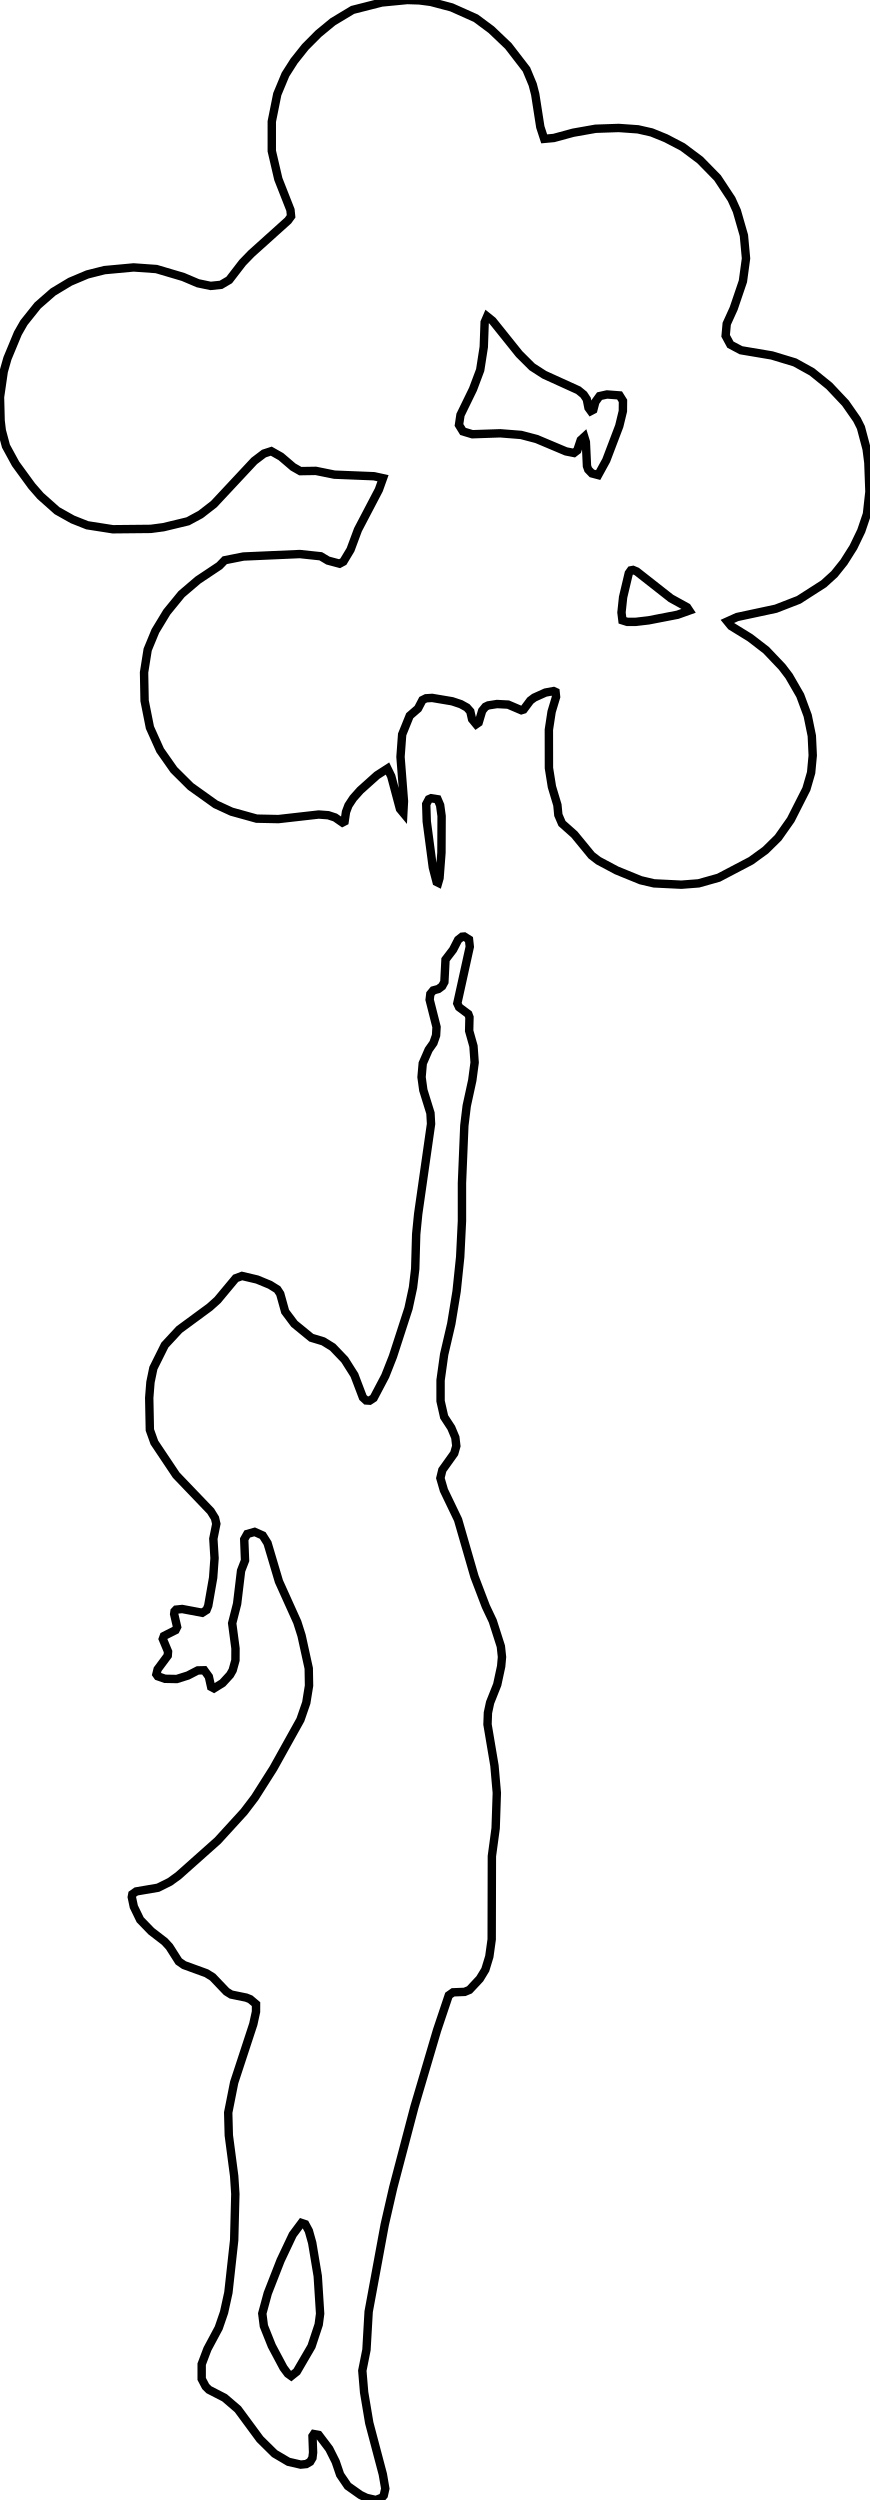
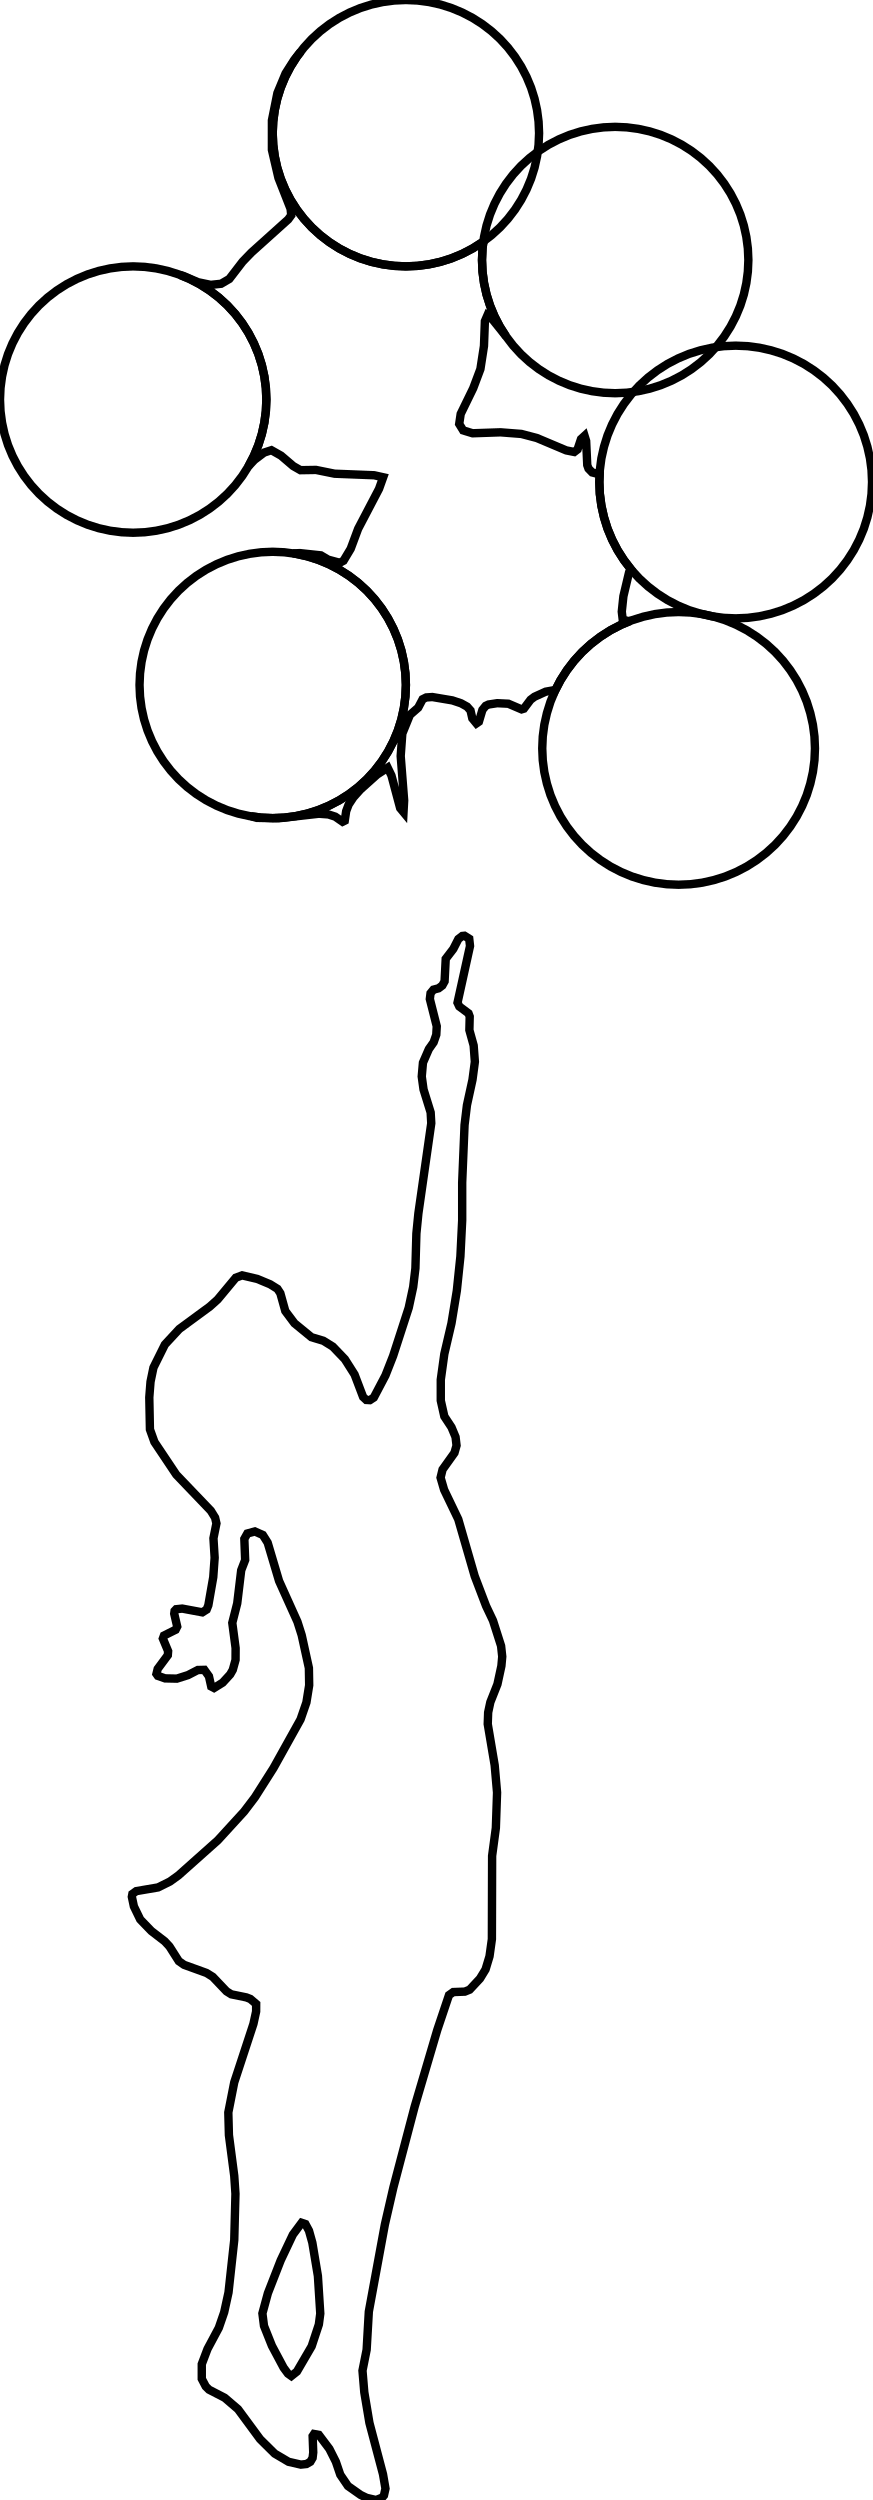
- <svg xmlns="http://www.w3.org/2000/svg" width="27.431mm" height="78.875mm" viewBox="0 0 103.677 298.110">
+ <svg xmlns="http://www.w3.org/2000/svg" width="27.500mm" height="78.838mm" viewBox="0 0 103.937 297.969">
  <g transform="scale(3.779528)" fill="none" stroke="#000000" stroke-width="0.265" fill-rule="evenodd">
-     <path d="M 14.647 29.547 L 14.578 29.553 L 14.455 29.650 L 14.295 29.962 L 14.056 30.275 L 14.020 30.984 L 13.948 31.116 L 13.831 31.203 L 13.669 31.247 L 13.577 31.359 L 13.555 31.541 L 13.773 32.402 L 13.758 32.667 L 13.675 32.906 L 13.525 33.119 L 13.338 33.548 L 13.300 33.984 L 13.356 34.394 L 13.581 35.119 L 13.600 35.459 L 13.194 38.300 L 13.131 38.938 L 13.100 40.034 L 13.030 40.622 L 12.889 41.278 L 12.397 42.797 L 12.155 43.412 L 11.788 44.109 L 11.663 44.191 L 11.550 44.184 L 11.450 44.091 L 11.181 43.383 L 10.875 42.900 L 10.495 42.503 L 10.197 42.319 L 9.822 42.206 L 9.286 41.767 L 8.997 41.381 L 8.841 40.820 L 8.750 40.681 L 8.519 40.537 L 8.113 40.369 L 7.634 40.256 L 7.436 40.330 L 6.864 41.017 L 6.617 41.239 L 5.655 41.947 L 5.200 42.438 L 4.839 43.164 L 4.747 43.609 L 4.708 44.103 L 4.728 45.114 L 4.870 45.511 L 5.559 46.541 L 6.648 47.678 L 6.783 47.897 L 6.825 48.078 L 6.731 48.547 L 6.769 49.161 L 6.725 49.775 L 6.570 50.661 L 6.516 50.797 L 6.380 50.883 L 5.747 50.764 L 5.556 50.784 L 5.506 50.837 L 5.494 50.925 L 5.588 51.331 L 5.538 51.431 L 5.170 51.616 L 5.136 51.709 L 5.302 52.108 L 5.292 52.236 L 4.973 52.666 L 4.934 52.825 L 4.977 52.886 L 5.206 52.966 L 5.577 52.973 L 5.928 52.863 L 6.239 52.702 L 6.444 52.697 L 6.589 52.898 L 6.661 53.222 L 6.750 53.269 L 7.022 53.100 L 7.259 52.841 L 7.341 52.697 L 7.428 52.381 L 7.430 52.009 L 7.325 51.214 L 7.481 50.600 L 7.606 49.556 L 7.731 49.233 L 7.705 48.566 L 7.800 48.397 L 8.034 48.331 L 8.288 48.444 L 8.441 48.686 L 8.800 49.894 L 9.380 51.180 L 9.514 51.602 L 9.741 52.637 L 9.750 53.183 L 9.663 53.723 L 9.478 54.259 L 8.625 55.792 L 8.041 56.713 L 7.698 57.164 L 6.869 58.072 L 5.627 59.178 L 5.359 59.372 L 4.984 59.558 L 4.298 59.675 L 4.175 59.762 L 4.158 59.853 L 4.222 60.156 L 4.422 60.569 L 4.772 60.931 L 5.194 61.256 L 5.344 61.419 L 5.639 61.883 L 5.805 61.998 L 6.511 62.255 L 6.708 62.377 L 7.144 62.834 L 7.294 62.928 L 7.769 63.025 L 7.894 63.075 L 8.078 63.231 L 8.077 63.470 L 7.992 63.861 L 7.388 65.703 L 7.200 66.653 L 7.219 67.369 L 7.388 68.653 L 7.425 69.219 L 7.388 70.678 L 7.206 72.331 L 7.069 72.956 L 6.900 73.447 L 6.544 74.112 L 6.363 74.591 L 6.363 75.055 L 6.488 75.294 L 6.592 75.397 L 7.084 75.650 L 7.505 76.011 L 8.203 76.958 L 8.663 77.412 L 9.100 77.670 L 9.488 77.759 L 9.663 77.741 L 9.786 77.670 L 9.858 77.548 L 9.878 77.375 L 9.859 76.859 L 9.903 76.794 L 10.055 76.822 L 10.388 77.262 L 10.591 77.667 L 10.731 78.078 L 10.973 78.434 L 11.372 78.716 L 11.562 78.808 L 11.859 78.875 L 12.048 78.802 L 12.108 78.730 L 12.156 78.516 L 12.078 78.063 L 11.650 76.444 L 11.488 75.478 L 11.431 74.795 L 11.562 74.137 L 11.631 72.934 L 12.138 70.188 L 12.406 69.019 L 13.075 66.475 L 13.789 64.055 L 14.159 62.953 L 14.294 62.858 L 14.659 62.844 L 14.811 62.781 L 15.138 62.431 L 15.312 62.144 L 15.438 61.730 L 15.513 61.189 L 15.519 58.563 L 15.638 57.681 L 15.675 56.566 L 15.600 55.705 L 15.381 54.405 L 15.394 54.039 L 15.463 53.716 L 15.688 53.150 L 15.812 52.572 L 15.838 52.278 L 15.802 51.942 L 15.547 51.144 L 15.328 50.681 L 14.970 49.742 L 14.452 47.948 L 14.005 47.017 L 13.894 46.634 L 13.956 46.378 L 14.331 45.853 L 14.397 45.622 L 14.366 45.353 L 14.238 45.047 L 14.013 44.703 L 13.900 44.203 L 13.900 43.547 L 14.013 42.734 L 14.238 41.766 L 14.406 40.741 L 14.519 39.659 L 14.575 38.522 L 14.575 37.328 L 14.650 35.512 L 14.725 34.891 L 14.900 34.087 L 14.975 33.522 L 14.938 33.006 L 14.802 32.522 L 14.812 32.094 L 14.775 31.994 L 14.484 31.777 L 14.428 31.656 L 14.822 29.870 L 14.797 29.641 L 14.647 29.547 Z M 9.513 70.134 L 9.631 70.173 L 9.744 70.383 L 9.850 70.762 L 10.025 71.811 L 10.100 72.997 L 10.055 73.341 L 9.828 74.028 L 9.364 74.825 L 9.188 74.966 L 9.081 74.889 L 8.944 74.705 L 8.575 74.012 L 8.325 73.386 L 8.275 72.991 L 8.448 72.353 L 8.853 71.316 L 9.236 70.506 L 9.513 70.134 Z" />
-     <path d="M 11.125 0.312 L 10.502 0.687 L 10.047 1.062 L 9.631 1.481 L 9.278 1.925 L 9.006 2.352 L 8.748 2.972 L 8.575 3.834 L 8.575 4.763 L 8.781 5.648 L 9.164 6.623 L 9.184 6.825 L 9.088 6.958 L 7.930 8.000 L 7.652 8.287 L 7.231 8.834 L 6.973 8.986 L 6.645 9.020 L 6.247 8.937 L 5.778 8.738 L 4.934 8.488 L 4.216 8.437 L 3.297 8.522 L 2.758 8.658 L 2.213 8.888 L 1.675 9.212 L 1.188 9.638 L 0.755 10.180 L 0.564 10.514 L 0.234 11.309 L 0.117 11.722 L 0.000 12.528 L 0.019 13.273 L 0.056 13.583 L 0.188 14.075 L 0.492 14.633 L 1.003 15.334 L 1.277 15.648 L 1.800 16.113 L 2.292 16.389 L 2.753 16.572 L 3.559 16.698 L 4.756 16.686 L 5.156 16.633 L 5.928 16.447 L 6.328 16.231 L 6.747 15.906 L 8.022 14.541 L 8.328 14.309 L 8.559 14.234 L 8.863 14.406 L 9.247 14.734 L 9.475 14.864 L 9.964 14.856 L 10.552 14.975 L 11.800 15.025 L 12.084 15.087 L 11.953 15.453 L 11.294 16.712 L 11.059 17.344 L 10.833 17.720 L 10.713 17.784 L 10.347 17.686 L 10.119 17.550 L 9.458 17.480 L 7.681 17.558 L 7.091 17.675 L 6.922 17.850 L 6.247 18.300 L 5.727 18.744 L 5.263 19.312 L 4.902 19.908 L 4.659 20.497 L 4.545 21.216 L 4.562 22.109 L 4.730 22.953 L 5.053 23.672 L 5.486 24.289 L 6.013 24.813 L 6.800 25.375 L 7.305 25.608 L 8.097 25.828 L 8.784 25.842 L 10.056 25.698 L 10.356 25.720 L 10.572 25.791 L 10.803 25.952 L 10.872 25.917 L 10.916 25.619 L 10.994 25.411 L 11.144 25.183 L 11.366 24.934 L 11.892 24.462 L 12.225 24.247 L 12.344 24.492 L 12.619 25.522 L 12.725 25.650 L 12.745 25.278 L 12.636 23.880 L 12.688 23.172 L 12.927 22.581 L 13.188 22.355 L 13.328 22.087 L 13.441 22.031 L 13.634 22.019 L 14.266 22.125 L 14.539 22.216 L 14.730 22.322 L 14.838 22.444 L 14.894 22.691 L 15.025 22.850 L 15.102 22.797 L 15.213 22.423 L 15.316 22.297 L 15.405 22.255 L 15.681 22.212 L 16.031 22.230 L 16.448 22.408 L 16.520 22.386 L 16.731 22.103 L 16.856 22.009 L 17.209 21.850 L 17.466 21.803 L 17.528 21.831 L 17.544 21.988 L 17.403 22.456 L 17.317 23.023 L 17.319 24.231 L 17.413 24.822 L 17.586 25.398 L 17.616 25.712 L 17.731 25.980 L 18.122 26.328 L 18.664 26.989 L 18.880 27.155 L 19.456 27.462 L 20.216 27.772 L 20.634 27.870 L 21.497 27.912 L 22.041 27.870 L 22.673 27.692 L 23.694 27.156 L 24.150 26.825 L 24.550 26.431 L 24.950 25.863 L 25.442 24.892 L 25.591 24.378 L 25.642 23.834 L 25.613 23.216 L 25.483 22.578 L 25.247 21.941 L 24.895 21.331 L 24.675 21.041 L 24.173 20.513 L 23.666 20.122 L 23.066 19.752 L 22.947 19.606 L 23.255 19.467 L 24.478 19.205 L 25.200 18.925 L 25.988 18.419 L 26.325 18.113 L 26.625 17.738 L 26.925 17.263 L 27.173 16.748 L 27.353 16.216 L 27.431 15.514 L 27.397 14.594 L 27.342 14.166 L 27.162 13.488 L 27.037 13.238 L 26.675 12.719 L 26.162 12.175 L 25.617 11.733 L 25.078 11.434 L 24.353 11.214 L 23.378 11.050 L 23.044 10.873 L 22.894 10.595 L 22.928 10.216 L 23.147 9.734 L 23.439 8.875 L 23.537 8.153 L 23.470 7.428 L 23.247 6.653 L 23.080 6.283 L 22.638 5.612 L 22.088 5.050 L 21.538 4.638 L 21.008 4.361 L 20.559 4.178 L 20.128 4.080 L 19.522 4.037 L 18.791 4.062 L 18.084 4.187 L 17.473 4.353 L 17.169 4.381 L 17.047 4.006 L 16.886 2.973 L 16.808 2.670 L 16.609 2.191 L 16.038 1.450 L 15.500 0.937 L 15.013 0.575 L 14.248 0.233 L 13.591 0.059 L 13.230 0.012 L 12.852 0.000 L 12.044 0.078 L 11.125 0.312 Z M 19.838 18.086 L 19.903 17.994 L 19.972 17.981 L 20.089 18.030 L 21.167 18.877 L 21.678 19.159 L 21.747 19.263 L 21.377 19.395 L 20.463 19.572 L 20.062 19.619 L 19.788 19.619 L 19.638 19.572 L 19.608 19.325 L 19.659 18.841 L 19.838 18.086 Z M 15.369 9.984 L 15.541 10.122 L 16.381 11.170 L 16.788 11.575 L 17.172 11.823 L 18.247 12.312 L 18.416 12.450 L 18.513 12.597 L 18.567 12.867 L 18.641 12.969 L 18.719 12.928 L 18.784 12.680 L 18.916 12.497 L 19.150 12.445 L 19.547 12.475 L 19.655 12.648 L 19.652 12.970 L 19.538 13.441 L 19.127 14.523 L 18.872 14.988 L 18.675 14.936 L 18.559 14.816 L 18.519 14.705 L 18.484 13.944 L 18.434 13.781 L 18.322 13.884 L 18.213 14.211 L 18.109 14.291 L 17.856 14.241 L 16.928 13.850 L 16.441 13.722 L 15.784 13.670 L 14.903 13.700 L 14.606 13.611 L 14.481 13.408 L 14.528 13.091 L 14.923 12.280 L 15.150 11.675 L 15.263 10.948 L 15.291 10.166 L 15.369 9.984 Z" />
-     <path d="M 13.602 25.184 L 13.530 25.216 L 13.447 25.372 L 13.464 25.916 L 13.656 27.367 L 13.775 27.825 L 13.825 27.850 L 13.867 27.705 L 13.928 26.903 L 13.933 25.747 L 13.886 25.403 L 13.806 25.216 L 13.602 25.184 Z" />
+     <path d="M 14.812 32.056 L 14.802 32.484 L 14.937 32.969 L 14.975 33.484 L 14.900 34.050 L 14.725 34.853 L 14.650 35.475 L 14.575 37.291 L 14.575 38.484 L 14.519 39.622 L 14.406 40.703 L 14.238 41.728 L 14.012 42.697 L 13.900 43.509 L 13.900 44.166 L 14.012 44.666 L 14.238 45.009 L 14.366 45.316 L 14.397 45.584 L 14.331 45.816 L 13.956 46.341 L 13.894 46.597 L 14.005 46.980 L 14.452 47.911 L 14.970 49.705 L 15.328 50.644 L 15.547 51.106 L 15.802 51.905 L 15.838 52.241 L 15.812 52.534 L 15.687 53.112 L 15.463 53.678 L 15.394 54.002 L 15.381 54.367 L 15.600 55.667 L 15.675 56.528 L 15.637 57.644 L 15.519 58.525 L 15.512 61.152 L 15.437 61.692 L 15.312 62.106 L 15.137 62.394 L 14.811 62.744 L 14.659 62.806 L 14.294 62.820 L 14.159 62.916 L 13.789 64.017 L 13.075 66.438 L 12.406 68.981 L 12.137 70.150 L 11.631 72.897 L 11.562 74.100 L 11.431 74.758 L 11.488 75.441 L 11.650 76.406 L 12.078 78.025 L 12.156 78.478 L 12.108 78.692 L 12.048 78.764 L 11.859 78.838 L 11.562 78.770 L 11.372 78.678 L 10.973 78.397 L 10.731 78.041 L 10.591 77.630 L 10.387 77.225 L 10.055 76.784 L 9.903 76.756 L 9.859 76.822 L 9.878 77.338 L 9.858 77.511 L 9.786 77.633 L 9.663 77.703 L 9.488 77.722 L 9.100 77.633 L 8.663 77.375 L 8.203 76.920 L 7.505 75.973 L 7.084 75.613 L 6.592 75.359 L 6.488 75.256 L 6.363 75.017 L 6.363 74.553 L 6.544 74.075 L 6.900 73.409 L 7.069 72.919 L 7.206 72.294 L 7.387 70.641 L 7.425 69.181 L 7.387 68.616 L 7.219 67.331 L 7.200 66.616 L 7.387 65.666 L 7.992 63.823 L 8.077 63.433 L 8.078 63.194 L 7.894 63.037 L 7.769 62.988 L 7.294 62.891 L 7.144 62.797 L 6.708 62.339 L 6.511 62.217 L 5.805 61.961 L 5.639 61.845 L 5.344 61.381 L 5.194 61.219 L 4.772 60.894 L 4.422 60.531 L 4.222 60.119 L 4.158 59.816 L 4.175 59.725 L 4.298 59.637 L 4.984 59.520 L 5.359 59.334 L 5.627 59.141 L 6.869 58.034 L 7.698 57.127 L 8.041 56.675 L 8.625 55.755 L 9.478 54.222 L 9.663 53.686 L 9.750 53.145 L 9.741 52.600 L 9.514 51.564 L 9.380 51.142 L 8.800 49.856 L 8.441 48.648 L 8.288 48.406 L 8.034 48.294 L 7.800 48.359 L 7.705 48.528 L 7.731 49.195 L 7.606 49.519 L 7.481 50.562 L 7.325 51.177 L 7.430 51.972 L 7.428 52.344 L 7.341 52.659 L 7.259 52.803 L 7.022 53.062 L 6.750 53.231 L 6.661 53.184 L 6.589 52.861 L 6.444 52.659 L 6.239 52.664 L 5.928 52.825 L 5.577 52.936 L 5.206 52.928 L 4.977 52.848 L 4.934 52.787 L 4.973 52.628 L 5.292 52.198 L 5.302 52.070 L 5.136 51.672 L 5.170 51.578 L 5.538 51.394 L 5.588 51.294 L 5.494 50.888 L 5.506 50.800 L 5.556 50.747 L 5.747 50.727 L 6.380 50.845 L 6.516 50.759 L 6.570 50.623 L 6.725 49.737 L 6.769 49.123 L 6.731 48.509 L 6.825 48.041 L 6.783 47.859 L 6.648 47.641 L 5.559 46.503 L 4.870 45.473 L 4.728 45.077 L 4.708 44.066 L 4.747 43.572 L 4.839 43.127 L 5.200 42.400 L 5.655 41.909 L 6.617 41.202 L 6.864 40.980 L 7.436 40.292 L 7.634 40.219 L 8.113 40.331 L 8.519 40.500 L 8.750 40.644 L 8.841 40.783 L 8.997 41.344 L 9.286 41.730 L 9.822 42.169 L 10.197 42.281 L 10.495 42.466 L 10.875 42.862 L 11.181 43.345 L 11.450 44.053 L 11.550 44.147 L 11.663 44.153 L 11.788 44.072 L 12.155 43.375 L 12.397 42.759 L 12.889 41.241 L 13.030 40.584 L 13.100 39.997 L 13.131 38.900 L 13.194 38.263 L 13.600 35.422 L 13.581 35.081 L 13.356 34.356 L 13.300 33.947 L 13.338 33.511 L 13.525 33.081 L 13.675 32.869 L 13.758 32.630 L 13.773 32.364 L 13.555 31.503 L 13.577 31.322 L 13.669 31.209 L 13.831 31.166 L 13.948 31.078 L 14.020 30.947 L 14.056 30.237 L 14.295 29.925 L 14.455 29.612 L 14.578 29.516 L 14.647 29.509 L 14.797 29.603 L 14.822 29.833 L 14.428 31.619 L 14.484 31.739 L 14.775 31.956 L 14.812 32.056 Z M 8.575 73.975 L 8.944 74.667 L 9.081 74.852 L 9.187 74.928 L 9.364 74.787 L 9.828 73.991 L 10.055 73.303 L 10.100 72.959 L 10.025 71.773 L 9.850 70.725 L 9.744 70.345 L 9.631 70.136 L 9.512 70.097 L 9.236 70.469 L 8.853 71.278 L 8.448 72.316 L 8.275 72.953 L 8.325 73.348 L 8.575 73.975 Z" />
+     <path d="M 25.700 23.600 L 25.684 23.225 L 25.635 22.853 L 25.553 22.487 L 25.441 22.129 L 25.297 21.783 L 25.124 21.450 L 24.922 21.134 L 24.694 20.836 L 24.441 20.559 L 24.164 20.306 L 23.866 20.078 L 23.550 19.876 L 23.217 19.703 L 22.871 19.559 L 22.513 19.447 L 22.147 19.365 L 21.775 19.316 L 21.400 19.300 L 21.025 19.316 L 20.653 19.365 L 20.287 19.447 L 19.929 19.559 L 19.583 19.703 L 19.250 19.876 L 18.934 20.078 L 18.636 20.306 L 18.359 20.559 L 18.106 20.836 L 17.878 21.134 L 17.676 21.450 L 17.503 21.783 L 17.359 22.129 L 17.247 22.487 L 17.165 22.853 L 17.116 23.225 L 17.100 23.600 L 17.116 23.975 L 17.165 24.347 L 17.247 24.713 L 17.359 25.071 L 17.503 25.417 L 17.676 25.750 L 17.878 26.066 L 18.106 26.364 L 18.359 26.641 L 18.636 26.894 L 18.934 27.122 L 19.250 27.324 L 19.583 27.497 L 19.929 27.641 L 20.287 27.753 L 20.653 27.835 L 21.025 27.884 L 21.400 27.900 L 21.775 27.884 L 22.147 27.835 L 22.513 27.753 L 22.871 27.641 L 23.217 27.497 L 23.550 27.324 L 23.866 27.122 L 24.164 26.894 L 24.441 26.641 L 24.694 26.364 L 24.922 26.066 L 25.124 25.750 L 25.297 25.417 L 25.441 25.071 L 25.553 24.713 L 25.635 24.347 L 25.684 23.975 L 25.700 23.600 Z" />
+     <path d="M 16.448 22.370 L 16.031 22.192 L 15.681 22.175 L 15.405 22.217 L 15.316 22.259 L 15.213 22.386 L 15.102 22.759 L 15.025 22.812 L 14.894 22.653 L 14.838 22.406 L 14.730 22.284 L 14.539 22.178 L 14.266 22.087 L 13.634 21.981 L 13.441 21.994 L 13.328 22.050 L 13.187 22.317 L 12.927 22.544 L 12.687 23.134 L 12.636 23.842 L 12.745 25.241 L 12.725 25.612 L 12.619 25.484 L 12.344 24.455 L 12.225 24.209 L 11.892 24.425 L 11.366 24.897 L 11.144 25.145 L 10.994 25.373 L 10.916 25.581 L 10.872 25.880 L 10.803 25.914 L 10.572 25.753 L 10.356 25.683 L 10.056 25.661 L 8.784 25.805 L 8.097 25.791 L 7.929 25.744 L 8.234 25.784 L 8.600 25.800 L 8.966 25.784 L 9.329 25.736 L 9.687 25.657 L 10.036 25.547 L 10.375 25.406 L 10.700 25.237 L 11.009 25.040 L 11.300 24.817 L 11.570 24.570 L 11.817 24.300 L 12.040 24.009 L 12.237 23.700 L 12.406 23.375 L 12.547 23.036 L 12.657 22.687 L 12.736 22.329 L 12.784 21.966 L 12.800 21.600 L 12.784 21.234 L 12.736 20.871 L 12.657 20.513 L 12.547 20.164 L 12.406 19.825 L 12.237 19.500 L 12.040 19.191 L 11.817 18.900 L 11.570 18.630 L 11.300 18.383 L 11.009 18.160 L 10.700 17.963 L 10.375 17.794 L 10.036 17.653 L 9.687 17.543 L 9.329 17.464 L 9.238 17.452 L 9.458 17.442 L 10.119 17.513 L 10.347 17.648 L 10.713 17.747 L 10.833 17.683 L 11.059 17.306 L 11.294 16.675 L 11.953 15.416 L 12.084 15.050 L 11.800 14.987 L 10.552 14.938 L 9.964 14.819 L 9.475 14.827 L 9.247 14.697 L 8.863 14.369 L 8.559 14.197 L 8.328 14.272 L 8.022 14.503 L 7.836 14.703 L 7.837 14.700 L 8.006 14.375 L 8.147 14.036 L 8.257 13.687 L 8.336 13.329 L 8.384 12.966 L 8.400 12.600 L 8.384 12.234 L 8.336 11.871 L 8.257 11.513 L 8.147 11.164 L 8.006 10.825 L 7.837 10.500 L 7.640 10.191 L 7.417 9.900 L 7.170 9.630 L 6.900 9.383 L 6.609 9.160 L 6.300 8.963 L 5.975 8.794 L 5.677 8.670 L 5.778 8.700 L 6.247 8.900 L 6.645 8.983 L 6.973 8.948 L 7.231 8.797 L 7.652 8.250 L 7.930 7.962 L 9.088 6.920 L 9.184 6.788 L 9.164 6.586 L 8.781 5.611 L 8.575 4.725 L 8.575 3.797 L 8.748 2.934 L 9.006 2.314 L 9.278 1.887 L 9.484 1.628 L 9.360 1.791 L 9.163 2.100 L 8.994 2.425 L 8.853 2.764 L 8.743 3.113 L 8.664 3.471 L 8.616 3.834 L 8.600 4.200 L 8.616 4.566 L 8.664 4.929 L 8.743 5.287 L 8.853 5.636 L 8.994 5.975 L 9.163 6.300 L 9.360 6.609 L 9.583 6.900 L 9.830 7.170 L 10.100 7.417 L 10.391 7.640 L 10.700 7.837 L 11.025 8.006 L 11.364 8.147 L 11.713 8.257 L 12.071 8.336 L 12.434 8.384 L 12.800 8.400 L 13.166 8.384 L 13.529 8.336 L 13.887 8.257 L 14.236 8.147 L 14.575 8.006 L 14.900 7.837 L 15.209 7.640 L 15.245 7.613 L 15.216 7.834 L 15.200 8.200 L 15.216 8.566 L 15.264 8.929 L 15.343 9.287 L 15.453 9.636 L 15.594 9.975 L 15.763 10.300 L 15.953 10.599 L 15.541 10.084 L 15.369 9.947 L 15.291 10.128 L 15.262 10.911 L 15.150 11.638 L 14.923 12.242 L 14.528 13.053 L 14.481 13.370 L 14.606 13.573 L 14.903 13.663 L 15.784 13.633 L 16.441 13.684 L 16.928 13.812 L 17.856 14.203 L 18.109 14.253 L 18.213 14.173 L 18.322 13.847 L 18.434 13.744 L 18.484 13.906 L 18.519 14.667 L 18.559 14.778 L 18.675 14.898 L 18.872 14.950 L 18.914 14.873 L 18.900 15.200 L 18.916 15.575 L 18.965 15.947 L 19.047 16.313 L 19.159 16.671 L 19.303 17.017 L 19.476 17.350 L 19.678 17.666 L 19.902 17.958 L 19.838 18.048 L 19.659 18.803 L 19.608 19.288 L 19.637 19.534 L 19.788 19.581 L 19.876 19.581 L 19.583 19.703 L 19.250 19.876 L 18.934 20.078 L 18.636 20.306 L 18.359 20.559 L 18.106 20.836 L 17.878 21.134 L 17.676 21.450 L 17.503 21.782 L 17.466 21.766 L 17.209 21.812 L 16.856 21.972 L 16.731 22.066 L 16.520 22.348 L 16.448 22.370 Z" />
+     <path d="M 12.800 21.600 L 12.784 21.234 L 12.736 20.871 L 12.657 20.513 L 12.547 20.164 L 12.406 19.825 L 12.237 19.500 L 12.040 19.191 L 11.817 18.900 L 11.570 18.630 L 11.300 18.383 L 11.009 18.160 L 10.700 17.963 L 10.375 17.794 L 10.036 17.653 L 9.687 17.543 L 9.329 17.464 L 8.966 17.416 L 8.600 17.400 L 8.234 17.416 L 7.871 17.464 L 7.513 17.543 L 7.164 17.653 L 6.825 17.794 L 6.500 17.963 L 6.191 18.160 L 5.900 18.383 L 5.630 18.630 L 5.383 18.900 L 5.160 19.191 L 4.963 19.500 L 4.794 19.825 L 4.653 20.164 L 4.543 20.513 L 4.464 20.871 L 4.416 21.234 L 4.400 21.600 L 4.416 21.966 L 4.464 22.329 L 4.543 22.687 L 4.653 23.036 L 4.794 23.375 L 4.963 23.700 L 5.160 24.009 L 5.383 24.300 L 5.630 24.570 L 5.900 24.817 L 6.191 25.040 L 6.500 25.237 L 6.825 25.406 L 7.164 25.547 L 7.513 25.657 L 7.871 25.736 L 8.234 25.784 L 8.600 25.800 L 8.966 25.784 L 9.329 25.736 L 9.687 25.657 L 10.036 25.547 L 10.375 25.406 L 10.700 25.237 L 11.009 25.040 L 11.300 24.817 L 11.570 24.570 L 11.817 24.300 L 12.040 24.009 L 12.237 23.700 L 12.406 23.375 L 12.547 23.036 L 12.657 22.687 L 12.736 22.329 L 12.784 21.966 L 12.800 21.600 Z" />
+     <path d="M 27.500 15.200 L 27.484 14.825 L 27.435 14.453 L 27.353 14.087 L 27.241 13.729 L 27.097 13.383 L 26.924 13.050 L 26.722 12.734 L 26.494 12.436 L 26.241 12.159 L 25.964 11.906 L 25.666 11.678 L 25.350 11.476 L 25.017 11.303 L 24.671 11.159 L 24.313 11.047 L 23.947 10.965 L 23.575 10.916 L 23.200 10.900 L 22.825 10.916 L 22.453 10.965 L 22.087 11.047 L 21.729 11.159 L 21.383 11.303 L 21.050 11.476 L 20.734 11.678 L 20.436 11.906 L 20.159 12.159 L 19.906 12.436 L 19.678 12.734 L 19.476 13.050 L 19.303 13.383 L 19.159 13.729 L 19.047 14.087 L 18.965 14.453 L 18.916 14.825 L 18.900 15.200 L 18.916 15.575 L 18.965 15.947 L 19.047 16.313 L 19.159 16.671 L 19.303 17.017 L 19.476 17.350 L 19.678 17.666 L 19.906 17.964 L 20.159 18.241 L 20.436 18.494 L 20.734 18.722 L 21.050 18.924 L 21.383 19.097 L 21.729 19.241 L 22.087 19.353 L 22.453 19.435 L 22.825 19.484 L 23.200 19.500 L 23.575 19.484 L 23.947 19.435 L 24.313 19.353 L 24.671 19.241 L 25.017 19.097 L 25.350 18.924 L 25.666 18.722 L 25.964 18.494 L 26.241 18.241 L 26.494 17.964 L 26.722 17.666 L 26.924 17.350 L 27.097 17.017 L 27.241 16.671 L 27.353 16.313 L 27.435 15.947 L 27.484 15.575 L 27.500 15.200 Z" />
+     <path d="M 8.400 12.600 L 8.384 12.234 L 8.336 11.871 L 8.257 11.513 L 8.147 11.164 L 8.006 10.825 L 7.837 10.500 L 7.640 10.191 L 7.417 9.900 L 7.170 9.630 L 6.900 9.383 L 6.609 9.160 L 6.300 8.963 L 5.975 8.794 L 5.636 8.653 L 5.287 8.543 L 4.929 8.464 L 4.566 8.416 L 4.200 8.400 L 3.834 8.416 L 3.471 8.464 L 3.113 8.543 L 2.764 8.653 L 2.425 8.794 L 2.100 8.963 L 1.791 9.160 L 1.500 9.383 L 1.230 9.630 L 0.983 9.900 L 0.760 10.191 L 0.563 10.500 L 0.394 10.825 L 0.253 11.164 L 0.143 11.513 L 0.064 11.871 L 0.016 12.234 L 0.000 12.600 L 0.016 12.966 L 0.064 13.329 L 0.143 13.687 L 0.253 14.036 L 0.394 14.375 L 0.563 14.700 L 0.760 15.009 L 0.983 15.300 L 1.230 15.570 L 1.500 15.817 L 1.791 16.040 L 2.100 16.237 L 2.425 16.406 L 2.764 16.547 L 3.113 16.657 L 3.471 16.736 L 3.834 16.784 L 4.200 16.800 L 4.566 16.784 L 4.929 16.736 L 5.287 16.657 L 5.636 16.547 L 5.975 16.406 L 6.300 16.237 L 6.609 16.040 L 6.900 15.817 L 7.170 15.570 L 7.417 15.300 L 7.640 15.009 L 7.837 14.700 L 8.006 14.375 L 8.147 14.036 L 8.257 13.687 L 8.336 13.329 L 8.384 12.966 L 8.400 12.600 Z" />
+     <path d="M 23.600 8.200 L 23.584 7.834 L 23.536 7.471 L 23.457 7.113 L 23.347 6.764 L 23.206 6.425 L 23.037 6.100 L 22.840 5.791 L 22.617 5.500 L 22.370 5.230 L 22.100 4.983 L 21.809 4.760 L 21.500 4.563 L 21.175 4.394 L 20.836 4.253 L 20.487 4.143 L 20.129 4.064 L 19.766 4.016 L 19.400 4.000 L 19.034 4.016 L 18.671 4.064 L 18.313 4.143 L 17.964 4.253 L 17.625 4.394 L 17.300 4.563 L 16.991 4.760 L 16.700 4.983 L 16.430 5.230 L 16.183 5.500 L 15.960 5.791 L 15.763 6.100 L 15.594 6.425 L 15.453 6.764 L 15.343 7.113 L 15.264 7.471 L 15.216 7.834 L 15.200 8.200 L 15.216 8.566 L 15.264 8.929 L 15.343 9.287 L 15.453 9.636 L 15.594 9.975 L 15.763 10.300 L 15.960 10.609 L 16.183 10.900 L 16.430 11.170 L 16.700 11.417 L 16.991 11.640 L 17.300 11.837 L 17.625 12.006 L 17.964 12.147 L 18.313 12.257 L 18.671 12.336 L 19.034 12.384 L 19.400 12.400 L 19.766 12.384 L 20.129 12.336 L 20.487 12.257 L 20.836 12.147 L 21.175 12.006 L 21.500 11.837 L 21.809 11.640 L 22.100 11.417 L 22.370 11.170 L 22.617 10.900 L 22.840 10.609 L 23.037 10.300 L 23.206 9.975 L 23.347 9.636 L 23.457 9.287 L 23.536 8.929 L 23.584 8.566 L 23.600 8.200 Z" />
+     <path d="M 17.000 4.200 L 16.984 3.834 L 16.936 3.471 L 16.857 3.113 L 16.747 2.764 L 16.606 2.425 L 16.437 2.100 L 16.240 1.791 L 16.017 1.500 L 15.770 1.230 L 15.500 0.983 L 15.209 0.760 L 14.900 0.563 L 14.575 0.394 L 14.236 0.253 L 13.887 0.143 L 13.529 0.064 L 13.166 0.016 L 12.800 0.000 L 12.434 0.016 L 12.071 0.064 L 11.713 0.143 L 11.364 0.253 L 11.025 0.394 L 10.700 0.563 L 10.391 0.760 L 10.100 0.983 L 9.830 1.230 L 9.583 1.500 L 9.360 1.791 L 9.163 2.100 L 8.994 2.425 L 8.853 2.764 L 8.743 3.113 L 8.664 3.471 L 8.616 3.834 L 8.600 4.200 L 8.616 4.566 L 8.664 4.929 L 8.743 5.287 L 8.853 5.636 L 8.994 5.975 L 9.163 6.300 L 9.360 6.609 L 9.583 6.900 L 9.830 7.170 L 10.100 7.417 L 10.391 7.640 L 10.700 7.837 L 11.025 8.006 L 11.364 8.147 L 11.713 8.257 L 12.071 8.336 L 12.434 8.384 L 12.800 8.400 L 13.166 8.384 L 13.529 8.336 L 13.887 8.257 L 14.236 8.147 L 14.575 8.006 L 14.900 7.837 L 15.209 7.640 L 15.500 7.417 L 15.770 7.170 L 16.017 6.900 L 16.240 6.609 L 16.437 6.300 L 16.606 5.975 L 16.747 5.636 L 16.857 5.287 L 16.936 4.929 L 16.984 4.566 L 17.000 4.200 Z" />
  </g>
</svg>
